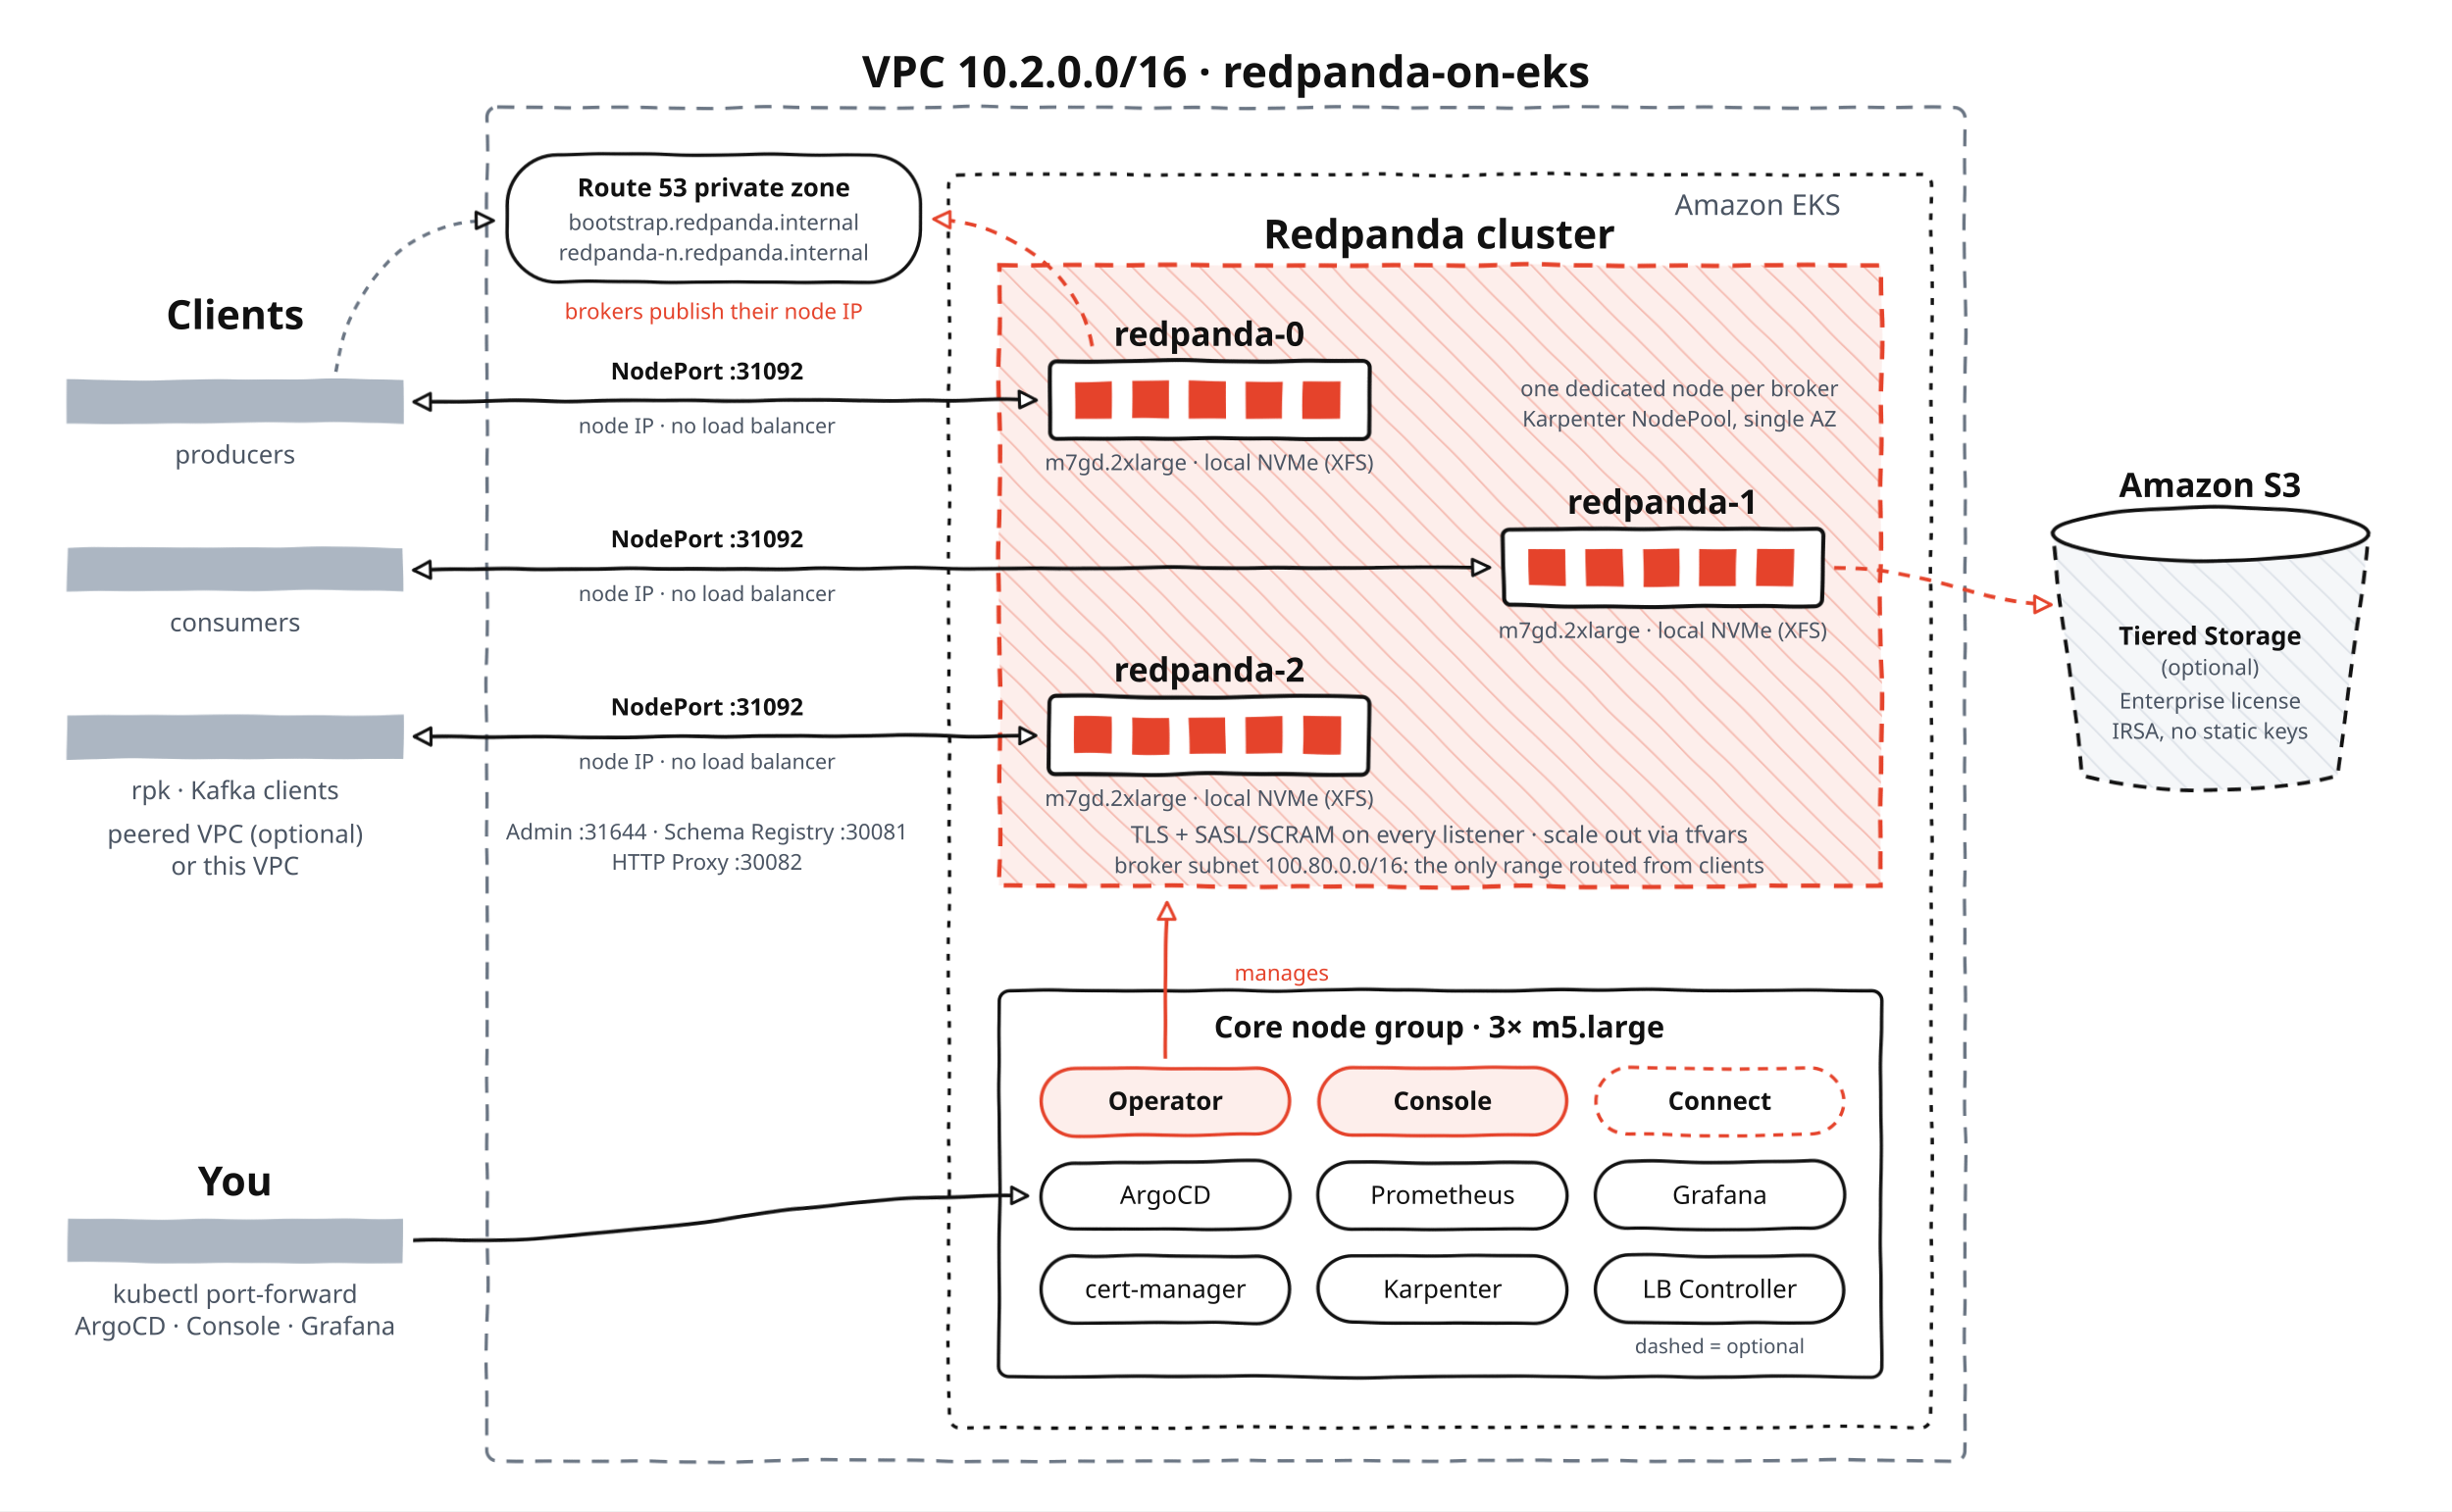
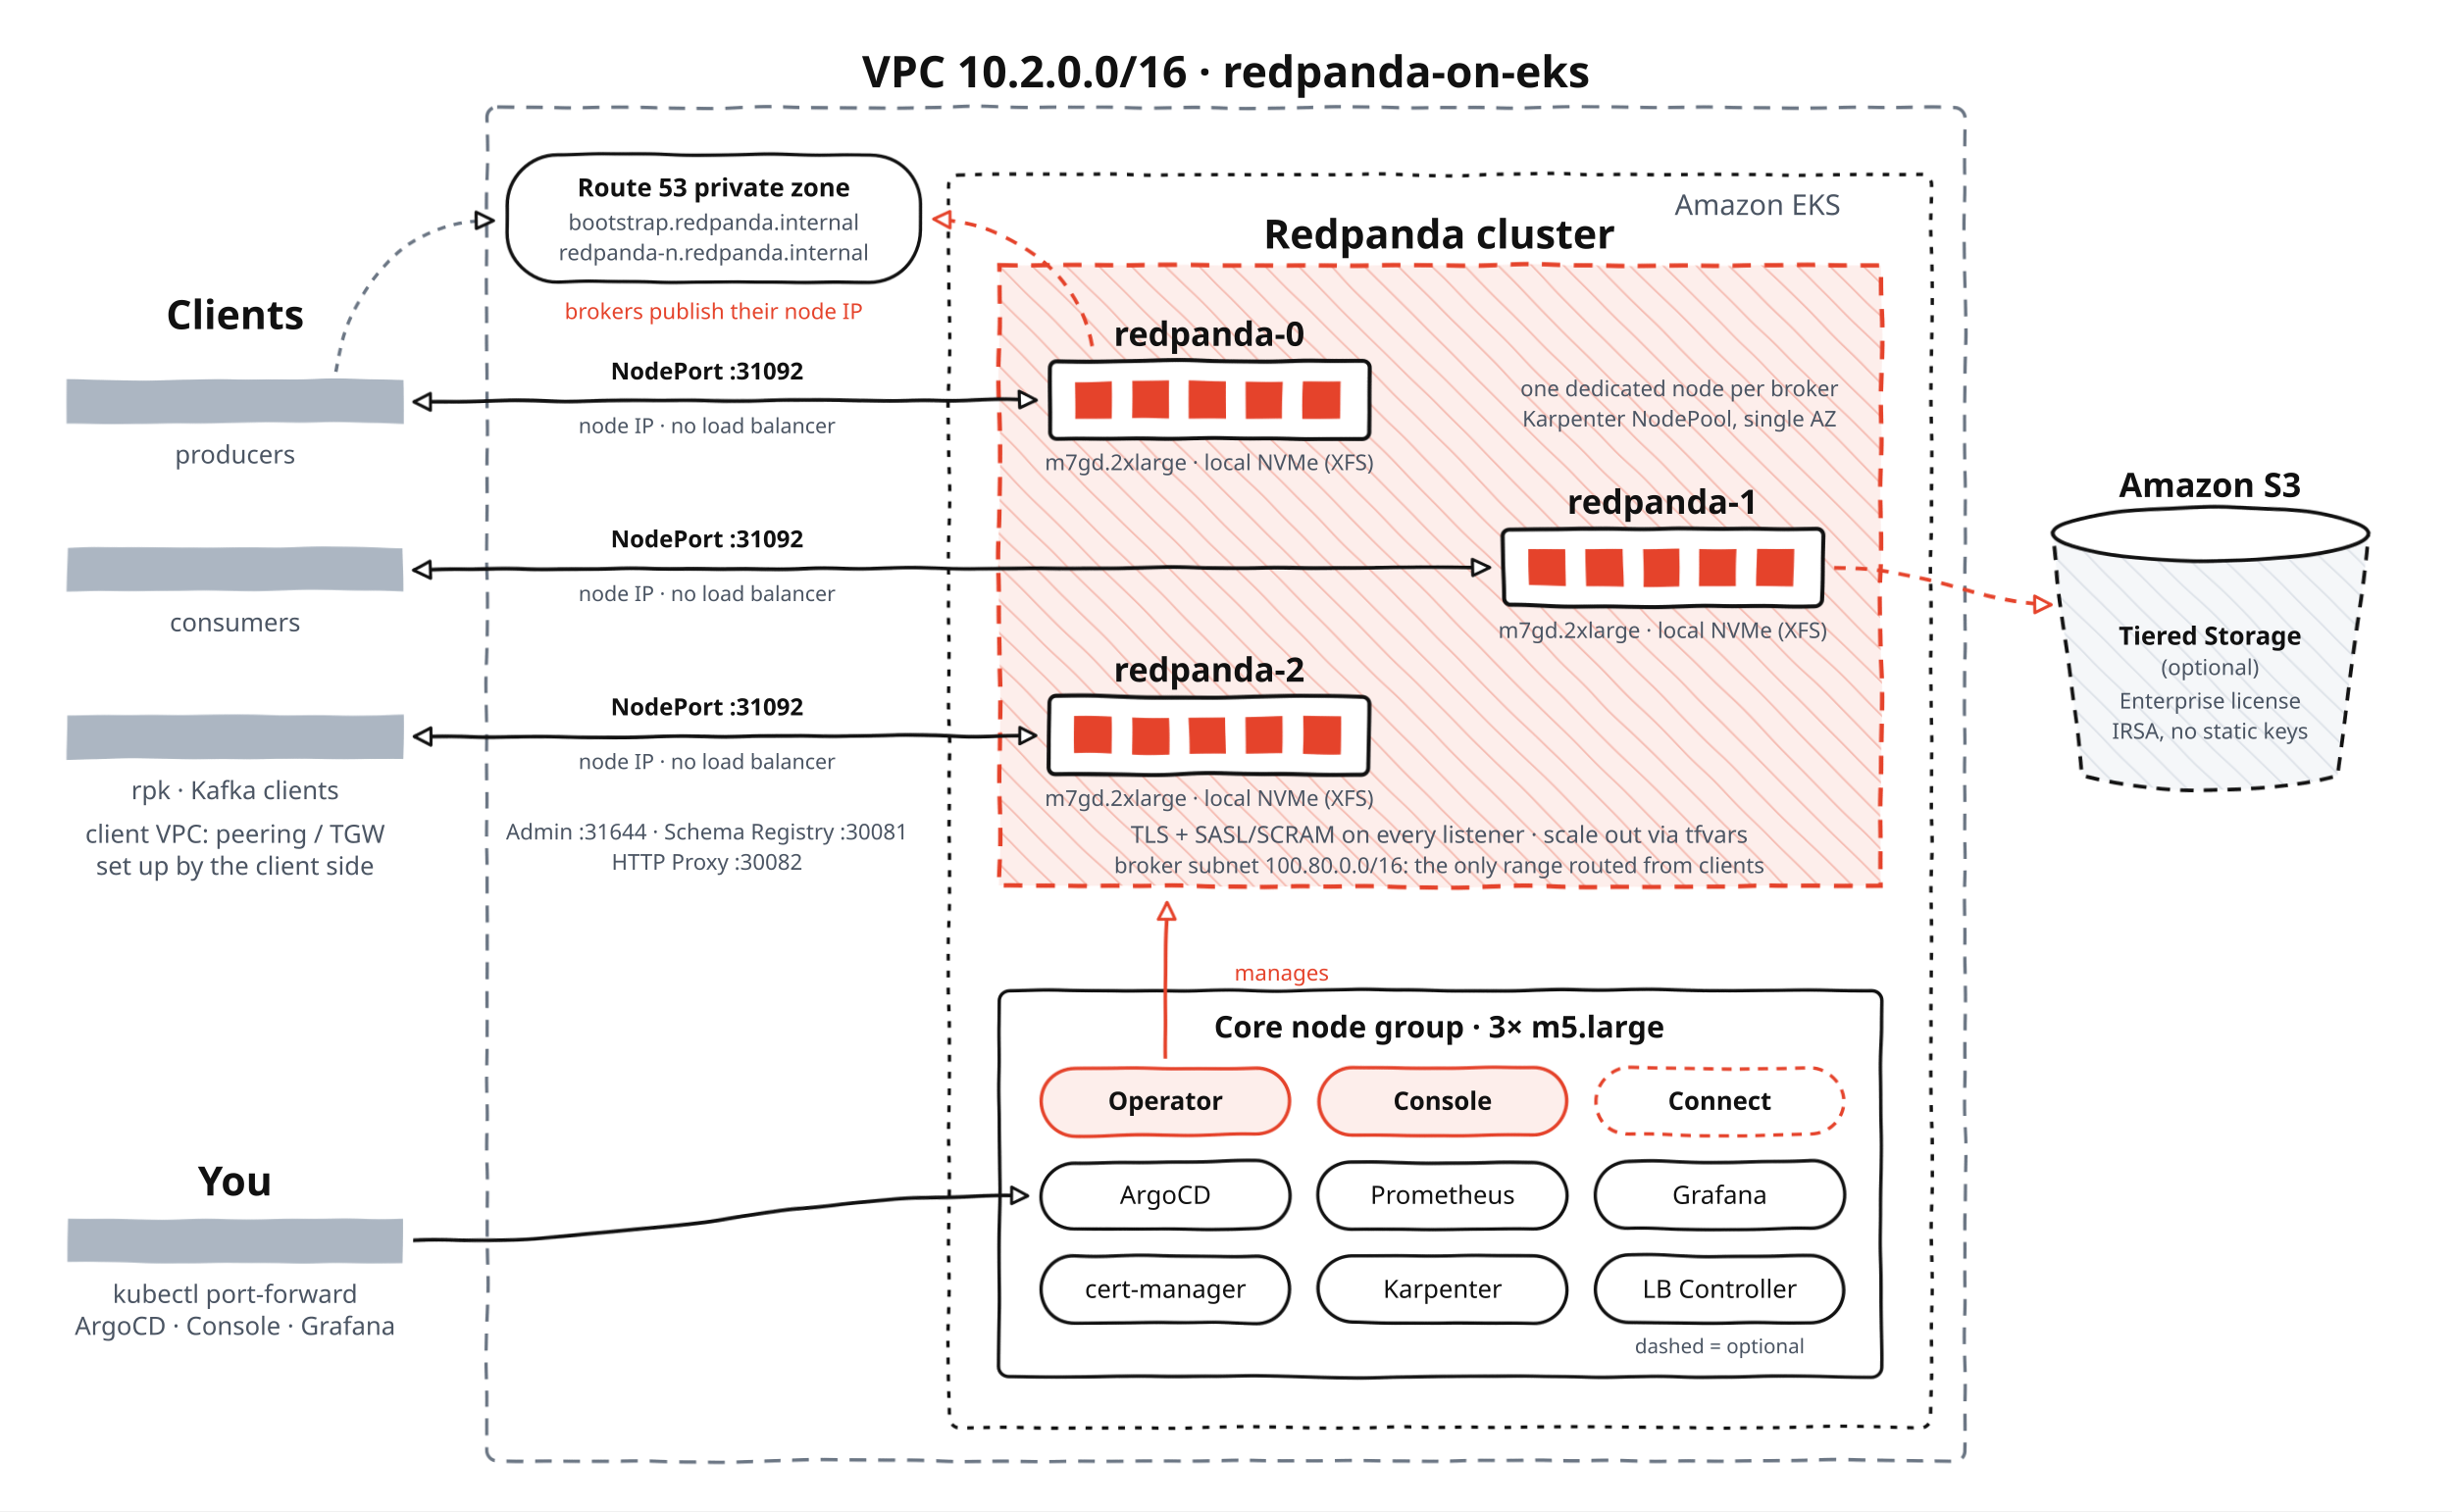
<svg xmlns="http://www.w3.org/2000/svg" width="1460" height="900" viewBox="0 0 1460 900" font-family="'Futura', 'Avenir Next', 'Century Gothic', 'Trebuchet MS', sans-serif">
  <defs>
    <filter id="rough" x="-5%" y="-5%" width="110%" height="110%">
      <feTurbulence type="fractalNoise" baseFrequency="0.018" numOctaves="2" seed="7" result="noise" />
      <feDisplacementMap in="SourceGraphic" in2="noise" scale="2.6" xChannelSelector="R" yChannelSelector="G" />
    </filter>
    <pattern id="hatch" width="14" height="14" patternUnits="userSpaceOnUse" patternTransform="rotate(-45)">
      <rect width="14" height="14" fill="#FDEEEB" />
      <line x1="0" y1="0" x2="0" y2="14" stroke="#F5B9AF" stroke-width="2" />
    </pattern>
    <pattern id="hatch-gray" width="14" height="14" patternUnits="userSpaceOnUse" patternTransform="rotate(-45)">
      <rect width="14" height="14" fill="#F5F7F9" />
      <line x1="0" y1="0" x2="0" y2="14" stroke="#DDE2E8" stroke-width="2" />
    </pattern>
    <marker id="arrow" viewBox="0 0 12 12" refX="11" refY="6" markerWidth="12" markerHeight="12" orient="auto-start-reverse" markerUnits="userSpaceOnUse">
      <path d="M1,1 L11,6 L1,11 Z" fill="#fff" stroke="#111" stroke-width="1.8" stroke-linejoin="round" />
    </marker>
    <marker id="arrow-red" viewBox="0 0 12 12" refX="11" refY="6" markerWidth="12" markerHeight="12" orient="auto-start-reverse" markerUnits="userSpaceOnUse">
      <path d="M1,1 L11,6 L1,11 Z" fill="#fff" stroke="#E5432B" stroke-width="1.8" stroke-linejoin="round" />
    </marker>
    <g id="broker">
      <rect x="0" y="0" width="190" height="46" rx="4" fill="#fff" stroke="#111" stroke-width="2.4" />
      <rect x="15" y="12" width="22" height="22" fill="#E5432B" />
      <rect x="49" y="12" width="22" height="22" fill="#E5432B" />
      <rect x="83" y="12" width="22" height="22" fill="#E5432B" />
      <rect x="117" y="12" width="22" height="22" fill="#E5432B" />
      <rect x="151" y="12" width="22" height="22" fill="#E5432B" />
    </g>
  </defs>
  <rect width="1460" height="900" fill="#fff" />
  <g filter="url(#rough)">
    <rect x="290" y="64" width="880" height="806" rx="6" fill="none" stroke="#6B7684" stroke-width="2" stroke-dasharray="10 7" />
    <rect x="565" y="104" width="585" height="746" rx="6" fill="none" stroke="#111" stroke-width="2" stroke-dasharray="4 6" />
    <rect x="595" y="158" width="525" height="370" fill="url(#hatch)" stroke="#E5432B" stroke-width="2.6" stroke-dasharray="11 8" />
    <rect x="595" y="590" width="525" height="230" rx="6" fill="#fff" stroke="#111" stroke-width="2" />
    <rect x="40" y="226" width="200" height="26" fill="#ACB6C2" />
    <rect x="40" y="326" width="200" height="26" fill="#ACB6C2" />
    <rect x="40" y="426" width="200" height="26" fill="#ACB6C2" />
    <rect x="302" y="92" width="246" height="76" rx="30" fill="#fff" stroke="#111" stroke-width="2" />
    <use href="#broker" x="625" y="215" />
    <use href="#broker" x="895" y="315" />
    <use href="#broker" x="625" y="415" />
    <rect x="620" y="636" width="148" height="40" rx="20" fill="#FDEEEB" stroke="#E5432B" stroke-width="2" />
    <rect x="785" y="636" width="148" height="40" rx="20" fill="#FDEEEB" stroke="#E5432B" stroke-width="2" />
    <rect x="950" y="636" width="148" height="40" rx="20" fill="#fff" stroke="#E5432B" stroke-width="2" stroke-dasharray="6 5" />
    <rect x="620" y="692" width="148" height="40" rx="20" fill="#fff" stroke="#111" stroke-width="2" />
    <rect x="785" y="692" width="148" height="40" rx="20" fill="#fff" stroke="#111" stroke-width="2" />
    <rect x="950" y="692" width="148" height="40" rx="20" fill="#fff" stroke="#111" stroke-width="2" />
    <rect x="620" y="748" width="148" height="40" rx="20" fill="#fff" stroke="#111" stroke-width="2" />
    <rect x="785" y="748" width="148" height="40" rx="20" fill="#fff" stroke="#111" stroke-width="2" />
    <rect x="950" y="748" width="148" height="40" rx="20" fill="#fff" stroke="#111" stroke-width="2" />
    <path d="M1222,318 L1410,318 L1392,462 Q1316,480 1240,462 Z" fill="url(#hatch-gray)" stroke="#111" stroke-width="2.2" stroke-dasharray="8 6" />
    <ellipse cx="1316" cy="318" rx="94" ry="16" fill="#fff" stroke="#111" stroke-width="2.2" />
    <rect x="40" y="726" width="200" height="26" fill="#ACB6C2" />
    <path d="M246,239 L617,238" fill="none" stroke="#111" stroke-width="2.2" marker-end="url(#arrow)" marker-start="url(#arrow)" />
    <path d="M246,339 L887,338" fill="none" stroke="#111" stroke-width="2.2" marker-end="url(#arrow)" marker-start="url(#arrow)" />
    <path d="M246,439 L617,438" fill="none" stroke="#111" stroke-width="2.2" marker-end="url(#arrow)" marker-start="url(#arrow)" />
    <path d="M200,222 C210,160 250,131 294,131" fill="none" stroke="#6B7684" stroke-width="2" stroke-dasharray="5 5" marker-end="url(#arrow)" />
    <path d="M650,206 C640,160 600,131 556,131" fill="none" stroke="#E5432B" stroke-width="2.2" stroke-dasharray="7 6" marker-end="url(#arrow-red)" />
    <path d="M1092,338 C1150,338 1180,360 1222,360" fill="none" stroke="#E5432B" stroke-width="2.2" stroke-dasharray="7 6" marker-end="url(#arrow-red)" />
    <path d="M694,630 L694,538" fill="none" stroke="#E5432B" stroke-width="2.2" marker-end="url(#arrow-red)" />
    <path d="M246,739 C420,739 450,712 612,712" fill="none" stroke="#111" stroke-width="2.2" marker-end="url(#arrow)" />
  </g>
  <g fill="#111" text-anchor="middle">
    <text x="140" y="196" font-size="24" font-weight="600">Clients</text>
-     <text x="140" y="502" font-size="15" fill="#4B5563">peered VPC (optional)</text>
-     <text x="140" y="521" font-size="15" fill="#4B5563">or this VPC</text>
+     <text x="140" y="502" font-size="15" fill="#4B5563">client VPC: peering / TGW</text>
+     <text x="140" y="521" font-size="15" fill="#4B5563">set up by the client side</text>
    <text x="730" y="52" font-size="26" font-weight="600">VPC 10.2.0.0/16 · redpanda-on-eks</text>
    <text x="1096" y="128" font-size="17" text-anchor="end" fill="#4B5563">Amazon EKS</text>
    <text x="857" y="148" font-size="24" font-weight="600">Redpanda cluster</text>
    <text x="857" y="502" font-size="14" fill="#4B5563">TLS + SASL/SCRAM on every listener · scale out via tfvars</text>
    <text x="857" y="520" font-size="13" fill="#4B5563">broker subnet 100.80.0.0/16: the only range routed from clients</text>
    <text x="140" y="276" font-size="15" fill="#4B5563">producers</text>
    <text x="140" y="376" font-size="15" fill="#4B5563">consumers</text>
    <text x="140" y="476" font-size="15" fill="#4B5563">rpk · Kafka clients</text>
    <text x="425" y="117" font-size="15" font-weight="600">Route 53 private zone</text>
    <text x="425" y="137" font-size="13" fill="#4B5563">bootstrap.redpanda.internal</text>
    <text x="425" y="155" font-size="13" fill="#4B5563">redpanda-n.redpanda.internal</text>
    <text x="421" y="226" font-size="14" font-weight="600">NodePort :31092</text>
    <text x="421" y="326" font-size="14" font-weight="600">NodePort :31092</text>
    <text x="421" y="426" font-size="14" font-weight="600">NodePort :31092</text>
    <text x="421" y="258" font-size="12.5" fill="#4B5563">node IP · no load balancer</text>
    <text x="421" y="358" font-size="12.5" fill="#4B5563">node IP · no load balancer</text>
    <text x="421" y="458" font-size="12.5" fill="#4B5563">node IP · no load balancer</text>
    <text x="421" y="500" font-size="13" fill="#4B5563">Admin :31644 · Schema Registry :30081</text>
    <text x="421" y="518" font-size="13" fill="#4B5563">HTTP Proxy :30082</text>
    <text x="425" y="190" font-size="13" fill="#E5432B">brokers publish their node IP</text>
    <text x="720" y="206" font-size="20" font-weight="600">redpanda-0</text>
    <text x="990" y="306" font-size="20" font-weight="600">redpanda-1</text>
    <text x="720" y="406" font-size="20" font-weight="600">redpanda-2</text>
    <text x="720" y="280" font-size="13" fill="#4B5563">m7gd.2xlarge · local NVMe (XFS)</text>
    <text x="990" y="380" font-size="13" fill="#4B5563">m7gd.2xlarge · local NVMe (XFS)</text>
    <text x="720" y="480" font-size="13" fill="#4B5563">m7gd.2xlarge · local NVMe (XFS)</text>
    <text x="1000" y="236" font-size="13" fill="#4B5563">one dedicated node per broker</text>
    <text x="1000" y="254" font-size="13" fill="#4B5563">Karpenter NodePool, single AZ</text>
    <text x="857" y="618" font-size="18" font-weight="600">Core node group · 3× m5.large</text>
    <text x="694" y="661" font-size="15" font-weight="600">Operator</text>
    <text x="859" y="661" font-size="15" font-weight="600">Console</text>
    <text x="1024" y="661" font-size="15" font-weight="600">Connect</text>
    <text x="694" y="717" font-size="15">ArgoCD</text>
    <text x="859" y="717" font-size="15">Prometheus</text>
    <text x="1024" y="717" font-size="15">Grafana</text>
    <text x="694" y="773" font-size="15">cert-manager</text>
    <text x="859" y="773" font-size="15">Karpenter</text>
    <text x="1024" y="773" font-size="15">LB Controller</text>
    <text x="1024" y="806" font-size="12" fill="#4B5563">dashed = optional</text>
    <text x="735" y="584" font-size="13" fill="#E5432B" text-anchor="start">manages</text>
    <text x="1316" y="296" font-size="20" font-weight="600">Amazon S3</text>
    <text x="1316" y="384" font-size="15" font-weight="600">Tiered Storage</text>
    <text x="1316" y="402" font-size="13" fill="#4B5563">(optional)</text>
    <text x="1316" y="422" font-size="13" fill="#4B5563">Enterprise license</text>
    <text x="1316" y="440" font-size="13" fill="#4B5563">IRSA, no static keys</text>
    <text x="140" y="712" font-size="24" font-weight="600">You</text>
    <text x="140" y="776" font-size="15" fill="#4B5563">kubectl port-forward</text>
    <text x="140" y="795" font-size="15" fill="#4B5563">ArgoCD · Console · Grafana</text>
  </g>
</svg>
